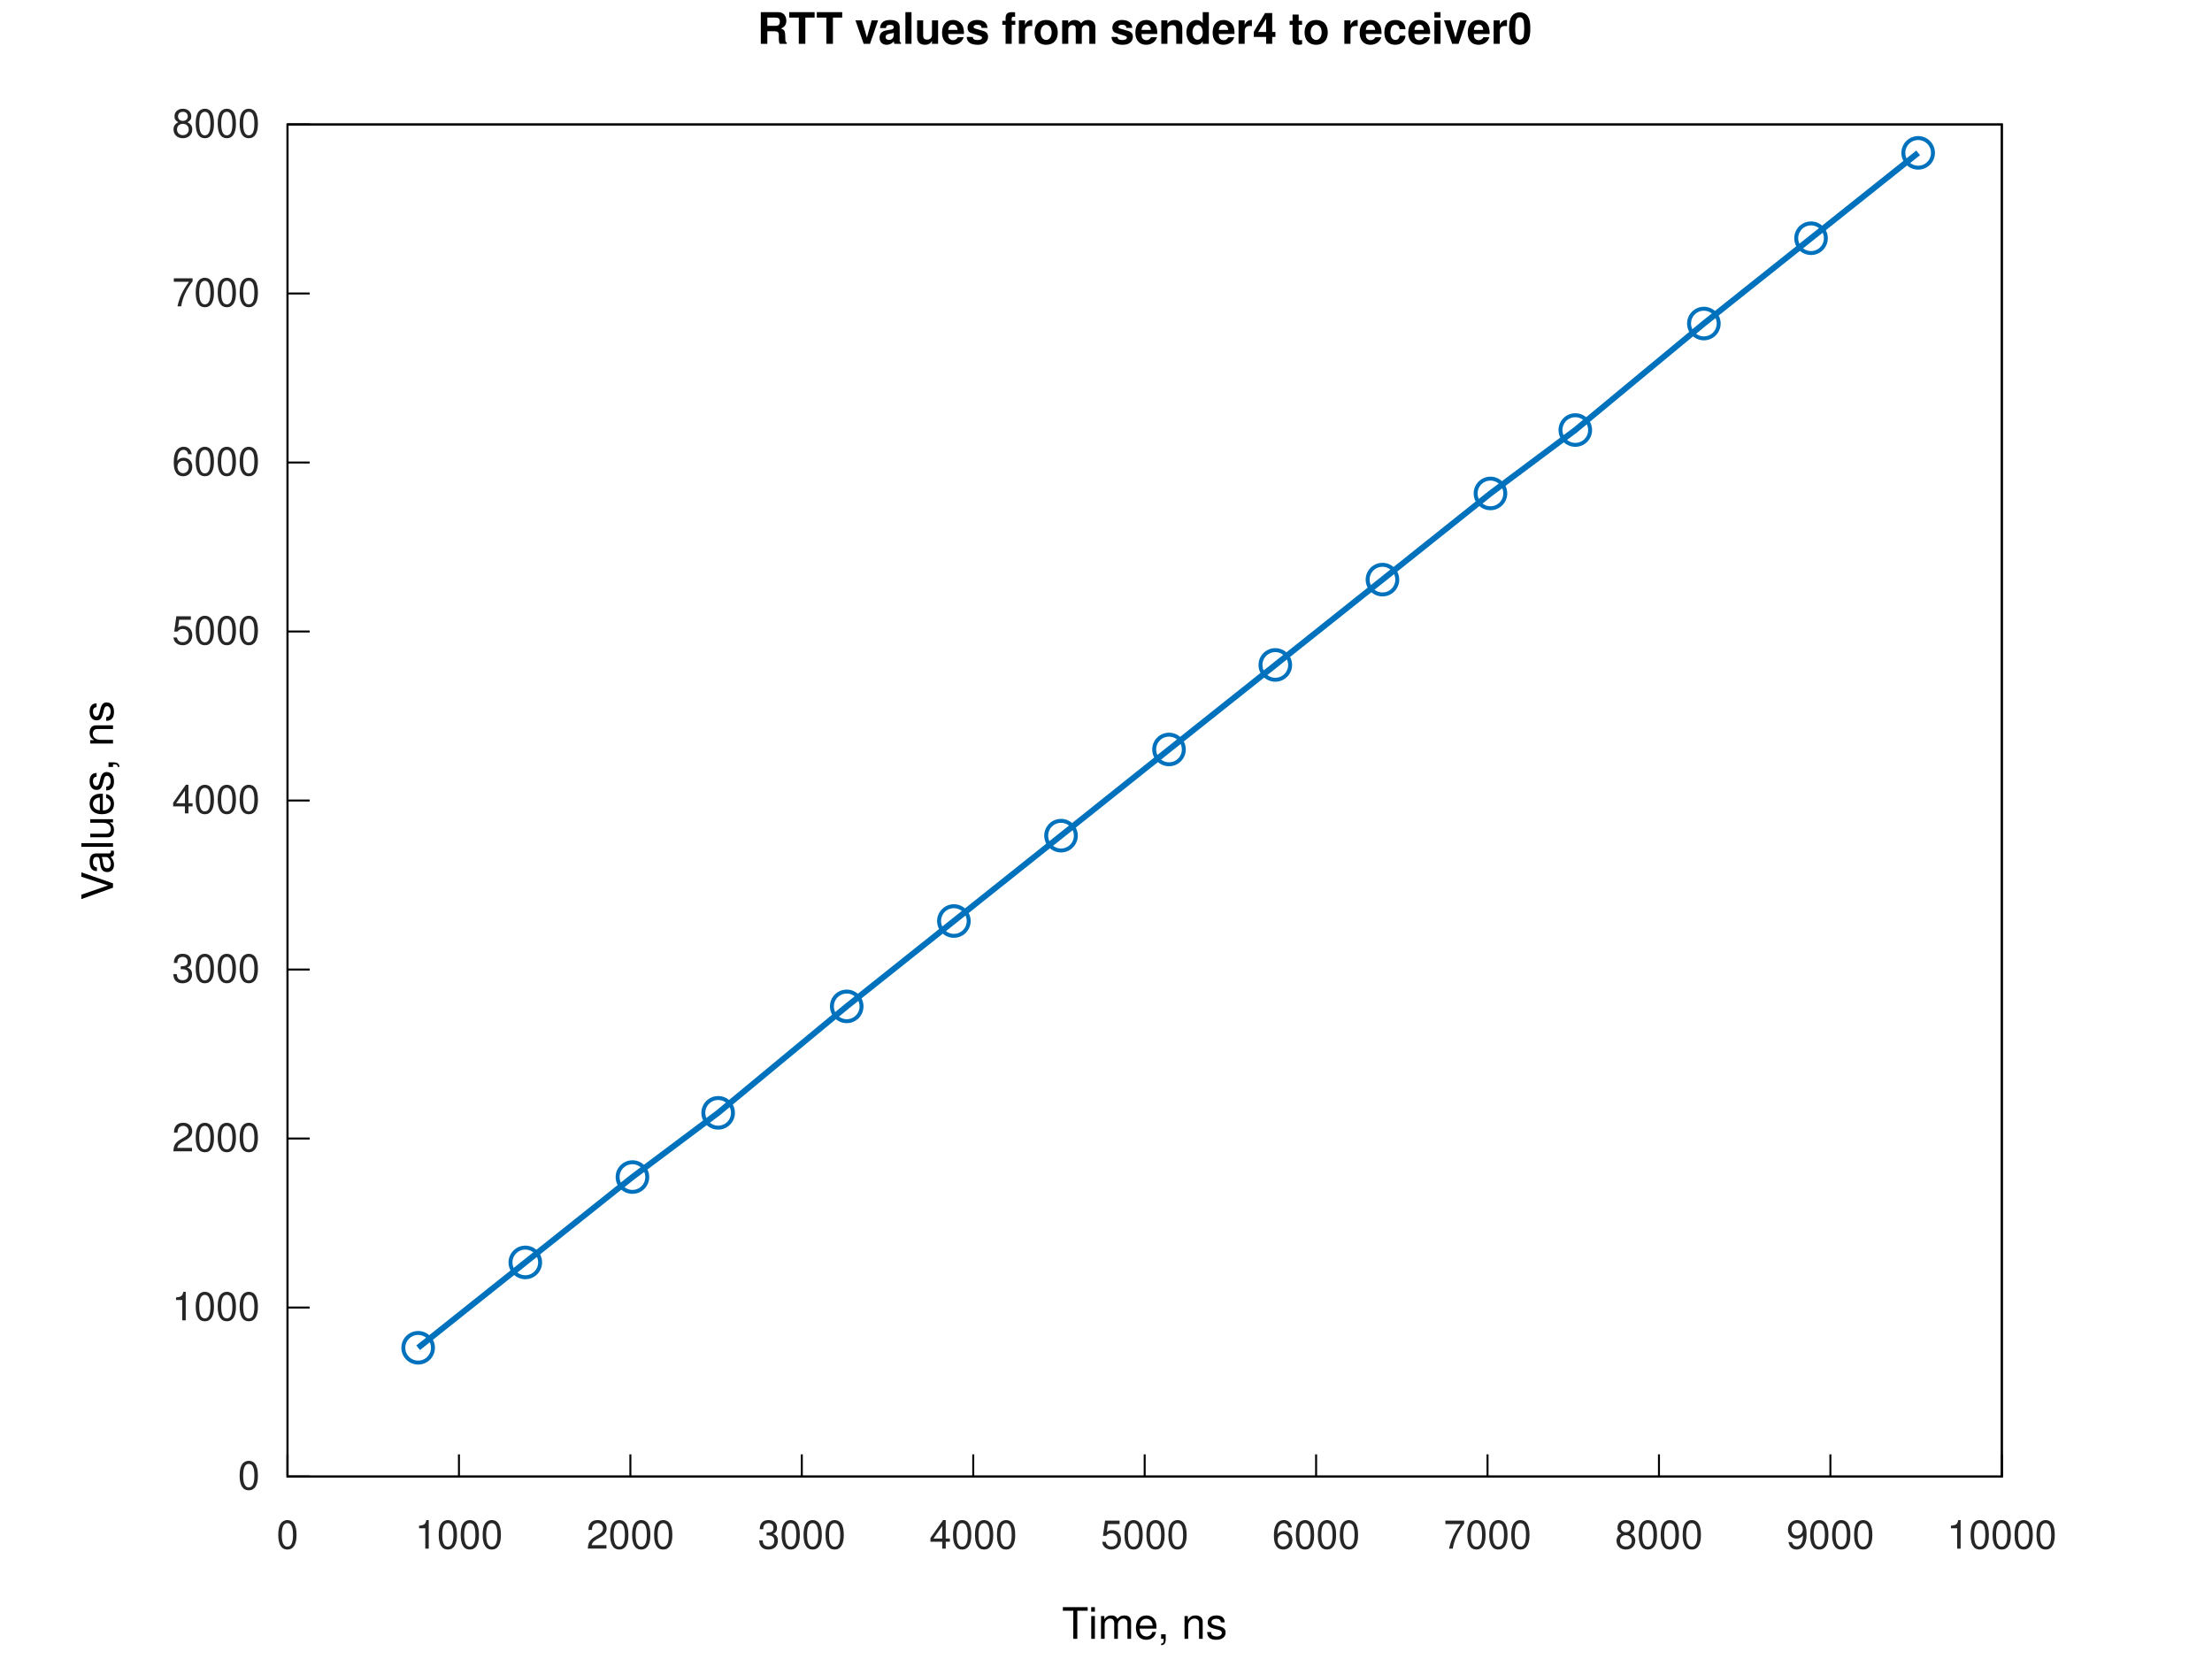
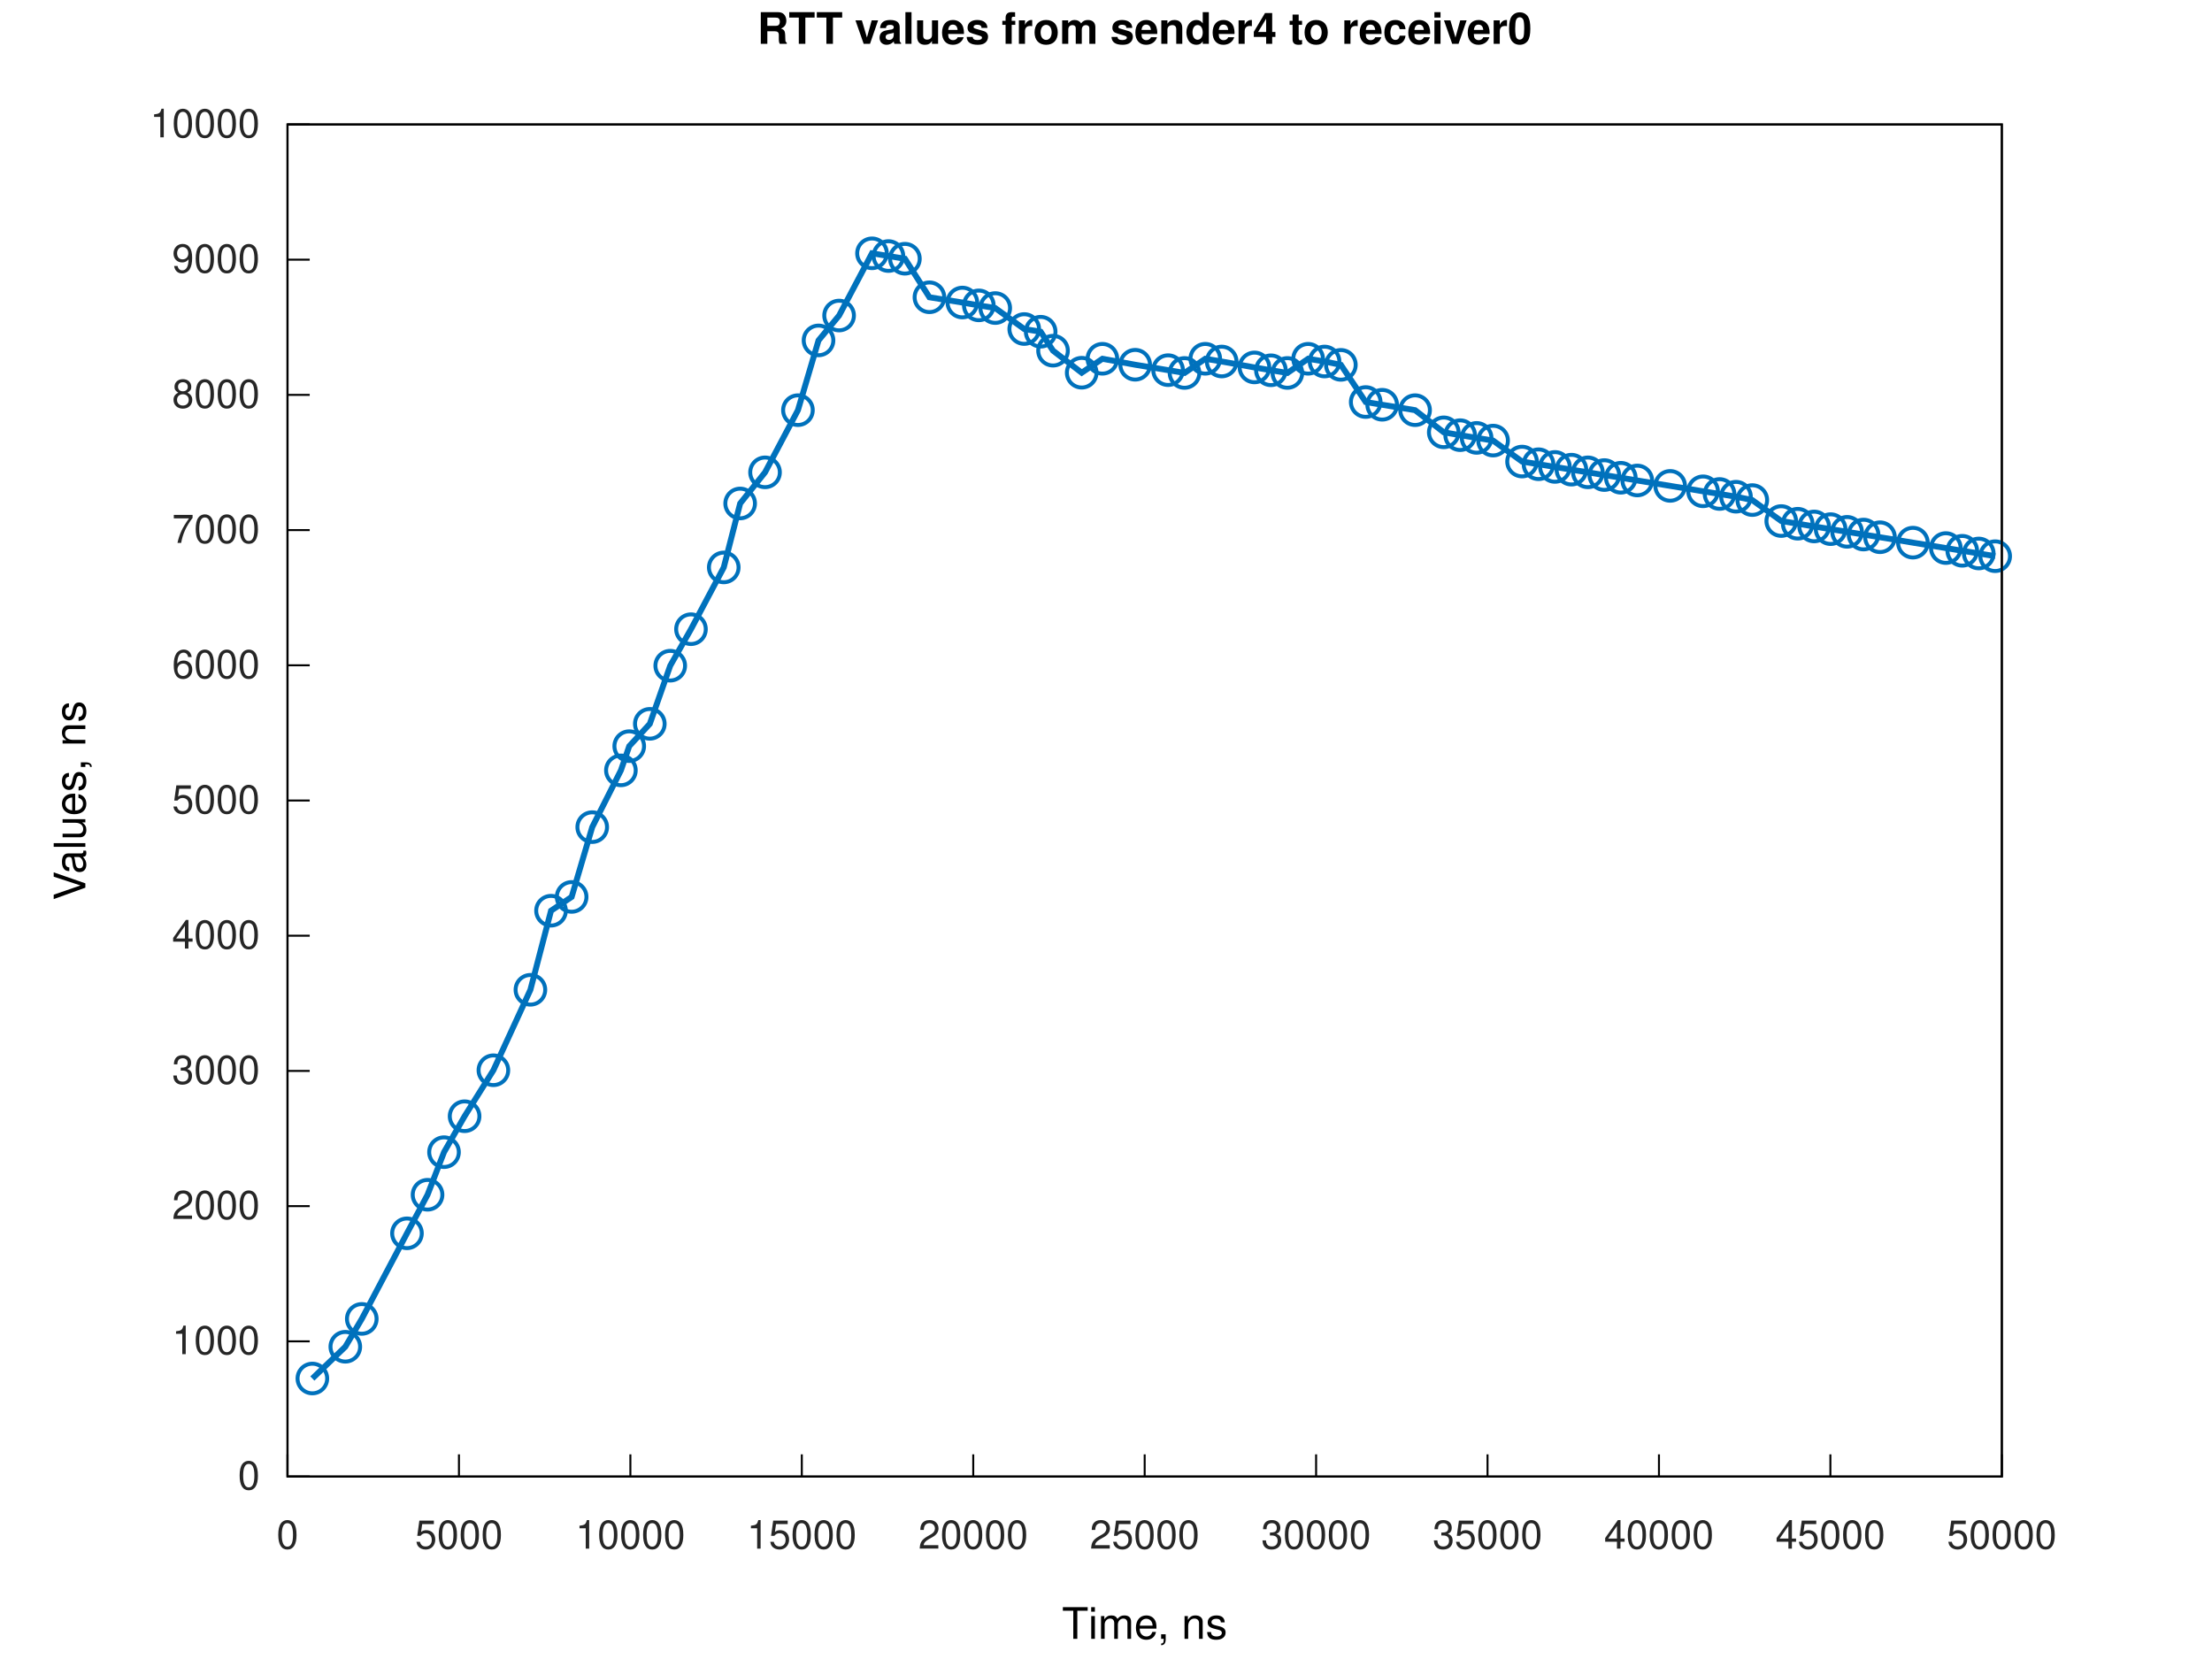
<svg xmlns="http://www.w3.org/2000/svg" xmlns:xlink="http://www.w3.org/1999/xlink" width="560" height="420" viewBox="0 0 560 420">
  <g id="gnuplot_canvas">
    <rect x="0" y="0" width="560" height="420" fill="none" />
    <defs>
      <circle id="gpDot" r="0.5" stroke-width="0.5" stroke="currentColor" />
      <path id="gpPt0" stroke-width="0.267" stroke="currentColor" d="M-1,0 h2 M0,-1 v2" />
      <path id="gpPt1" stroke-width="0.267" stroke="currentColor" d="M-1,-1 L1,1 M1,-1 L-1,1" />
      <path id="gpPt2" stroke-width="0.267" stroke="currentColor" d="M-1,0 L1,0 M0,-1 L0,1 M-1,-1 L1,1 M-1,1 L1,-1" />
      <rect id="gpPt3" stroke-width="0.267" stroke="currentColor" x="-1" y="-1" width="2" height="2" />
      <rect id="gpPt4" stroke-width="0.267" stroke="currentColor" fill="currentColor" x="-1" y="-1" width="2" height="2" />
      <circle id="gpPt5" stroke-width="0.267" stroke="currentColor" cx="0" cy="0" r="1" />
      <use xlink:href="#gpPt5" id="gpPt6" fill="currentColor" stroke="none" />
      <path id="gpPt7" stroke-width="0.267" stroke="currentColor" d="M0,-1.33 L-1.33,0.67 L1.33,0.67 z" />
      <use xlink:href="#gpPt7" id="gpPt8" fill="currentColor" stroke="none" />
      <use xlink:href="#gpPt7" id="gpPt9" stroke="currentColor" transform="rotate(180)" />
      <use xlink:href="#gpPt9" id="gpPt10" fill="currentColor" stroke="none" />
      <use xlink:href="#gpPt3" id="gpPt11" stroke="currentColor" transform="rotate(45)" />
      <use xlink:href="#gpPt11" id="gpPt12" fill="currentColor" stroke="none" />
      <path id="gpPt13" stroke-width="0.267" stroke="currentColor" d="M0,1.330 L1.265,0.411 L0.782,-1.067 L-0.782,-1.076 L-1.265,0.411 z" />
      <use xlink:href="#gpPt13" id="gpPt14" fill="currentColor" stroke="none" />
      <filter id="textbox" filterUnits="objectBoundingBox" x="0" y="0" height="1" width="1">
        <feFlood flood-color="white" flood-opacity="1" result="bgnd" />
        <feComposite in="SourceGraphic" in2="bgnd" operator="atop" />
      </filter>
      <filter id="greybox" filterUnits="objectBoundingBox" x="0" y="0" height="1" width="1">
        <feFlood flood-color="lightgrey" flood-opacity="1" result="grey" />
        <feComposite in="SourceGraphic" in2="grey" operator="atop" />
      </filter>
    </defs>
    <g fill="none" color="white" stroke="currentColor" stroke-width="1.00" stroke-linecap="butt" stroke-linejoin="miter">
</g>
    <g fill="none" color="white" stroke="currentColor" stroke-width="0.50" stroke-linecap="butt" stroke-linejoin="miter">
</g>
    <g fill="none" color="black" stroke="currentColor" stroke-width="0.50" stroke-linecap="butt" stroke-linejoin="miter">
      <path stroke="rgb(  0,   0,   0)" d="M72.79,373.81 L78.41,373.81  " />
      <g transform="translate(65.79,377.06)" stroke="none" fill="rgb(38,38,38)" font-family="Helvetica" font-size="10.00" text-anchor="end">
        <text>
          <tspan font-family="Helvetica">0</tspan>
        </text>
      </g>
    </g>
    <g fill="none" color="black" stroke="currentColor" stroke-width="0.50" stroke-linecap="butt" stroke-linejoin="miter">
-       <path stroke="rgb(  0,   0,   0)" d="M72.79,331.02 L78.41,331.02  " />
-       <g transform="translate(65.79,334.27)" stroke="none" fill="rgb(38,38,38)" font-family="Helvetica" font-size="10.00" text-anchor="end">
+       <path stroke="rgb(  0,   0,   0)" d="M72.79,339.58 L78.41,339.58  " />
+       <g transform="translate(65.79,342.83)" stroke="none" fill="rgb(38,38,38)" font-family="Helvetica" font-size="10.00" text-anchor="end">
        <text>
          <tspan font-family="Helvetica">1000</tspan>
        </text>
      </g>
    </g>
    <g fill="none" color="black" stroke="currentColor" stroke-width="0.50" stroke-linecap="butt" stroke-linejoin="miter">
-       <path stroke="rgb(  0,   0,   0)" d="M72.79,288.23 L78.41,288.23  " />
-       <g transform="translate(65.79,291.48)" stroke="none" fill="rgb(38,38,38)" font-family="Helvetica" font-size="10.00" text-anchor="end">
+       <path stroke="rgb(  0,   0,   0)" d="M72.79,305.35 L78.41,305.35  " />
+       <g transform="translate(65.79,308.60)" stroke="none" fill="rgb(38,38,38)" font-family="Helvetica" font-size="10.00" text-anchor="end">
        <text>
          <tspan font-family="Helvetica">2000</tspan>
        </text>
      </g>
    </g>
    <g fill="none" color="black" stroke="currentColor" stroke-width="0.50" stroke-linecap="butt" stroke-linejoin="miter">
-       <path stroke="rgb(  0,   0,   0)" d="M72.79,245.45 L78.41,245.45  " />
-       <g transform="translate(65.79,248.70)" stroke="none" fill="rgb(38,38,38)" font-family="Helvetica" font-size="10.00" text-anchor="end">
+       <path stroke="rgb(  0,   0,   0)" d="M72.79,271.12 L78.41,271.12  " />
+       <g transform="translate(65.79,274.37)" stroke="none" fill="rgb(38,38,38)" font-family="Helvetica" font-size="10.00" text-anchor="end">
        <text>
          <tspan font-family="Helvetica">3000</tspan>
+         </text>
+       </g>
+     </g>
+     <g fill="none" color="black" stroke="currentColor" stroke-width="0.50" stroke-linecap="butt" stroke-linejoin="miter">
+       <path stroke="rgb(  0,   0,   0)" d="M72.79,236.89 L78.41,236.89  " />
+       <g transform="translate(65.79,240.14)" stroke="none" fill="rgb(38,38,38)" font-family="Helvetica" font-size="10.00" text-anchor="end">
+         <text>
+           <tspan font-family="Helvetica">4000</tspan>
        </text>
      </g>
    </g>
    <g fill="none" color="black" stroke="currentColor" stroke-width="0.50" stroke-linecap="butt" stroke-linejoin="miter">
      <path stroke="rgb(  0,   0,   0)" d="M72.79,202.66 L78.41,202.66  " />
      <g transform="translate(65.79,205.91)" stroke="none" fill="rgb(38,38,38)" font-family="Helvetica" font-size="10.00" text-anchor="end">
        <text>
-           <tspan font-family="Helvetica">4000</tspan>
-         </text>
-       </g>
-     </g>
-     <g fill="none" color="black" stroke="currentColor" stroke-width="0.50" stroke-linecap="butt" stroke-linejoin="miter">
-       <path stroke="rgb(  0,   0,   0)" d="M72.79,159.87 L78.41,159.87  " />
-       <g transform="translate(65.79,163.12)" stroke="none" fill="rgb(38,38,38)" font-family="Helvetica" font-size="10.00" text-anchor="end">
-         <text>
          <tspan font-family="Helvetica">5000</tspan>
        </text>
      </g>
    </g>
    <g fill="none" color="black" stroke="currentColor" stroke-width="0.50" stroke-linecap="butt" stroke-linejoin="miter">
-       <path stroke="rgb(  0,   0,   0)" d="M72.79,117.09 L78.41,117.09  " />
-       <g transform="translate(65.79,120.34)" stroke="none" fill="rgb(38,38,38)" font-family="Helvetica" font-size="10.00" text-anchor="end">
+       <path stroke="rgb(  0,   0,   0)" d="M72.79,168.43 L78.41,168.43  " />
+       <g transform="translate(65.79,171.68)" stroke="none" fill="rgb(38,38,38)" font-family="Helvetica" font-size="10.00" text-anchor="end">
        <text>
          <tspan font-family="Helvetica">6000</tspan>
        </text>
      </g>
    </g>
    <g fill="none" color="black" stroke="currentColor" stroke-width="0.50" stroke-linecap="butt" stroke-linejoin="miter">
-       <path stroke="rgb(  0,   0,   0)" d="M72.79,74.30 L78.41,74.30  " />
-       <g transform="translate(65.79,77.55)" stroke="none" fill="rgb(38,38,38)" font-family="Helvetica" font-size="10.00" text-anchor="end">
+       <path stroke="rgb(  0,   0,   0)" d="M72.79,134.20 L78.41,134.20  " />
+       <g transform="translate(65.79,137.45)" stroke="none" fill="rgb(38,38,38)" font-family="Helvetica" font-size="10.00" text-anchor="end">
        <text>
          <tspan font-family="Helvetica">7000</tspan>
+         </text>
+       </g>
+     </g>
+     <g fill="none" color="black" stroke="currentColor" stroke-width="0.50" stroke-linecap="butt" stroke-linejoin="miter">
+       <path stroke="rgb(  0,   0,   0)" d="M72.79,99.97 L78.41,99.97  " />
+       <g transform="translate(65.79,103.22)" stroke="none" fill="rgb(38,38,38)" font-family="Helvetica" font-size="10.00" text-anchor="end">
+         <text>
+           <tspan font-family="Helvetica">8000</tspan>
+         </text>
+       </g>
+     </g>
+     <g fill="none" color="black" stroke="currentColor" stroke-width="0.50" stroke-linecap="butt" stroke-linejoin="miter">
+       <path stroke="rgb(  0,   0,   0)" d="M72.79,65.74 L78.41,65.74  " />
+       <g transform="translate(65.79,68.99)" stroke="none" fill="rgb(38,38,38)" font-family="Helvetica" font-size="10.00" text-anchor="end">
+         <text>
+           <tspan font-family="Helvetica">9000</tspan>
        </text>
      </g>
    </g>
    <g fill="none" color="black" stroke="currentColor" stroke-width="0.50" stroke-linecap="butt" stroke-linejoin="miter">
      <path stroke="rgb(  0,   0,   0)" d="M72.79,31.51 L78.41,31.51  " />
      <g transform="translate(65.79,34.76)" stroke="none" fill="rgb(38,38,38)" font-family="Helvetica" font-size="10.00" text-anchor="end">
        <text>
-           <tspan font-family="Helvetica">8000</tspan>
+           <tspan font-family="Helvetica">10000</tspan>
        </text>
      </g>
    </g>
    <g fill="none" color="black" stroke="currentColor" stroke-width="0.50" stroke-linecap="butt" stroke-linejoin="miter">
      <path stroke="rgb(  0,   0,   0)" d="M72.79,373.81 L72.79,368.19  " />
      <g transform="translate(72.79,392.06)" stroke="none" fill="rgb(38,38,38)" font-family="Helvetica" font-size="10.00" text-anchor="middle">
        <text>
          <tspan font-family="Helvetica">0</tspan>
        </text>
      </g>
    </g>
    <g fill="none" color="black" stroke="currentColor" stroke-width="0.50" stroke-linecap="butt" stroke-linejoin="miter">
      <path stroke="rgb(  0,   0,   0)" d="M116.19,373.81 L116.19,368.19  " />
      <g transform="translate(116.19,392.06)" stroke="none" fill="rgb(38,38,38)" font-family="Helvetica" font-size="10.00" text-anchor="middle">
        <text>
-           <tspan font-family="Helvetica">1000</tspan>
+           <tspan font-family="Helvetica">5000</tspan>
        </text>
      </g>
    </g>
    <g fill="none" color="black" stroke="currentColor" stroke-width="0.50" stroke-linecap="butt" stroke-linejoin="miter">
      <path stroke="rgb(  0,   0,   0)" d="M159.59,373.81 L159.59,368.19  " />
      <g transform="translate(159.59,392.06)" stroke="none" fill="rgb(38,38,38)" font-family="Helvetica" font-size="10.00" text-anchor="middle">
        <text>
-           <tspan font-family="Helvetica">2000</tspan>
+           <tspan font-family="Helvetica">10000</tspan>
        </text>
      </g>
    </g>
    <g fill="none" color="black" stroke="currentColor" stroke-width="0.50" stroke-linecap="butt" stroke-linejoin="miter">
      <path stroke="rgb(  0,   0,   0)" d="M202.99,373.81 L202.99,368.19  " />
      <g transform="translate(202.99,392.06)" stroke="none" fill="rgb(38,38,38)" font-family="Helvetica" font-size="10.00" text-anchor="middle">
        <text>
-           <tspan font-family="Helvetica">3000</tspan>
+           <tspan font-family="Helvetica">15000</tspan>
        </text>
      </g>
    </g>
    <g fill="none" color="black" stroke="currentColor" stroke-width="0.50" stroke-linecap="butt" stroke-linejoin="miter">
      <path stroke="rgb(  0,   0,   0)" d="M246.39,373.81 L246.39,368.19  " />
      <g transform="translate(246.39,392.06)" stroke="none" fill="rgb(38,38,38)" font-family="Helvetica" font-size="10.00" text-anchor="middle">
        <text>
-           <tspan font-family="Helvetica">4000</tspan>
+           <tspan font-family="Helvetica">20000</tspan>
        </text>
      </g>
    </g>
    <g fill="none" color="black" stroke="currentColor" stroke-width="0.50" stroke-linecap="butt" stroke-linejoin="miter">
      <path stroke="rgb(  0,   0,   0)" d="M289.79,373.81 L289.79,368.19  " />
      <g transform="translate(289.79,392.06)" stroke="none" fill="rgb(38,38,38)" font-family="Helvetica" font-size="10.00" text-anchor="middle">
        <text>
-           <tspan font-family="Helvetica">5000</tspan>
+           <tspan font-family="Helvetica">25000</tspan>
        </text>
      </g>
    </g>
    <g fill="none" color="black" stroke="currentColor" stroke-width="0.50" stroke-linecap="butt" stroke-linejoin="miter">
      <path stroke="rgb(  0,   0,   0)" d="M333.19,373.81 L333.19,368.19  " />
      <g transform="translate(333.19,392.06)" stroke="none" fill="rgb(38,38,38)" font-family="Helvetica" font-size="10.00" text-anchor="middle">
        <text>
-           <tspan font-family="Helvetica">6000</tspan>
+           <tspan font-family="Helvetica">30000</tspan>
        </text>
      </g>
    </g>
    <g fill="none" color="black" stroke="currentColor" stroke-width="0.50" stroke-linecap="butt" stroke-linejoin="miter">
      <path stroke="rgb(  0,   0,   0)" d="M376.59,373.81 L376.59,368.19  " />
      <g transform="translate(376.59,392.06)" stroke="none" fill="rgb(38,38,38)" font-family="Helvetica" font-size="10.00" text-anchor="middle">
        <text>
-           <tspan font-family="Helvetica">7000</tspan>
+           <tspan font-family="Helvetica">35000</tspan>
        </text>
      </g>
    </g>
    <g fill="none" color="black" stroke="currentColor" stroke-width="0.50" stroke-linecap="butt" stroke-linejoin="miter">
      <path stroke="rgb(  0,   0,   0)" d="M419.99,373.81 L419.99,368.19  " />
      <g transform="translate(419.99,392.06)" stroke="none" fill="rgb(38,38,38)" font-family="Helvetica" font-size="10.00" text-anchor="middle">
        <text>
-           <tspan font-family="Helvetica">8000</tspan>
+           <tspan font-family="Helvetica">40000</tspan>
        </text>
      </g>
    </g>
    <g fill="none" color="black" stroke="currentColor" stroke-width="0.50" stroke-linecap="butt" stroke-linejoin="miter">
      <path stroke="rgb(  0,   0,   0)" d="M463.39,373.81 L463.39,368.19  " />
      <g transform="translate(463.39,392.06)" stroke="none" fill="rgb(38,38,38)" font-family="Helvetica" font-size="10.00" text-anchor="middle">
        <text>
-           <tspan font-family="Helvetica">9000</tspan>
+           <tspan font-family="Helvetica">45000</tspan>
        </text>
      </g>
    </g>
    <g fill="none" color="black" stroke="currentColor" stroke-width="0.50" stroke-linecap="butt" stroke-linejoin="miter">
      <path stroke="rgb(  0,   0,   0)" d="M506.79,373.81 L506.79,368.19  " />
      <g transform="translate(506.79,392.06)" stroke="none" fill="rgb(38,38,38)" font-family="Helvetica" font-size="10.00" text-anchor="middle">
        <text>
-           <tspan font-family="Helvetica">10000</tspan>
+           <tspan font-family="Helvetica">50000</tspan>
        </text>
      </g>
    </g>
    <g fill="none" color="black" stroke="currentColor" stroke-width="0.50" stroke-linecap="butt" stroke-linejoin="miter">
</g>
    <g fill="none" color="black" stroke="currentColor" stroke-width="0.50" stroke-linecap="butt" stroke-linejoin="miter">
      <path stroke="rgb(  0,   0,   0)" d="M72.79,31.51 L72.79,373.81 L506.79,373.81 L506.79,31.51 L72.79,31.51 Z  " />
    </g>
    <g fill="none" color="black" stroke="currentColor" stroke-width="0.50" stroke-linecap="butt" stroke-linejoin="miter">
</g>
    <g id="gnuplot_plot_1a">
      <g fill="none" color="white" stroke="rgb(  0,   0,   0)" stroke-width="1.50" stroke-linecap="butt" stroke-linejoin="miter">
</g>
      <g fill="none" color="black" stroke="currentColor" stroke-width="1.50" stroke-linecap="butt" stroke-linejoin="miter">
-         <path stroke="rgb(  0, 113, 188)" d="M105.86,341.21 L132.99,319.60 L160.11,297.99 L181.81,281.73 L214.36,254.78 L241.49,233.17 L268.61,211.56 L295.95,189.74   L322.86,168.34 L349.99,146.74 L377.33,124.92 L398.81,108.87 L431.36,81.91 L458.49,60.31 L485.61,38.70  " />
-         <use xlink:href="#gpPt5" transform="translate(105.86,341.21) scale(3.75)" color="rgb(  0, 113, 188)" />
-         <use xlink:href="#gpPt5" transform="translate(132.99,319.60) scale(3.75)" color="rgb(  0, 113, 188)" />
-         <use xlink:href="#gpPt5" transform="translate(160.11,297.99) scale(3.75)" color="rgb(  0, 113, 188)" />
-         <use xlink:href="#gpPt5" transform="translate(181.81,281.73) scale(3.75)" color="rgb(  0, 113, 188)" />
-         <use xlink:href="#gpPt5" transform="translate(214.36,254.78) scale(3.75)" color="rgb(  0, 113, 188)" />
-         <use xlink:href="#gpPt5" transform="translate(241.49,233.17) scale(3.75)" color="rgb(  0, 113, 188)" />
-         <use xlink:href="#gpPt5" transform="translate(268.61,211.56) scale(3.75)" color="rgb(  0, 113, 188)" />
-         <use xlink:href="#gpPt5" transform="translate(295.95,189.74) scale(3.75)" color="rgb(  0, 113, 188)" />
-         <use xlink:href="#gpPt5" transform="translate(322.86,168.34) scale(3.75)" color="rgb(  0, 113, 188)" />
-         <use xlink:href="#gpPt5" transform="translate(349.99,146.74) scale(3.75)" color="rgb(  0, 113, 188)" />
-         <use xlink:href="#gpPt5" transform="translate(377.33,124.92) scale(3.75)" color="rgb(  0, 113, 188)" />
-         <use xlink:href="#gpPt5" transform="translate(398.81,108.87) scale(3.75)" color="rgb(  0, 113, 188)" />
-         <use xlink:href="#gpPt5" transform="translate(431.36,81.91) scale(3.75)" color="rgb(  0, 113, 188)" />
-         <use xlink:href="#gpPt5" transform="translate(458.49,60.31) scale(3.75)" color="rgb(  0, 113, 188)" />
-         <use xlink:href="#gpPt5" transform="translate(485.61,38.70) scale(3.75)" color="rgb(  0, 113, 188)" />
+         <path stroke="rgb(  0, 113, 188)" d="M79.08,348.99 L87.42,340.95 L91.59,333.90 L103.03,312.23 L108.24,302.47 L112.41,291.69 L117.62,282.59 L124.91,270.95   L134.28,250.58 L139.50,230.56 L144.72,227.07 L149.93,209.40 L157.19,195.03 L159.30,188.90 L164.51,183.25 L169.68,168.53   L174.93,159.29 L183.23,143.65 L187.38,127.46 L193.68,119.58 L202.01,103.84 L207.22,86.18 L212.43,79.88 L220.76,64.13   L224.92,64.82 L229.09,65.50 L235.30,75.26 L243.64,76.59 L247.80,77.31 L251.96,77.99 L259.30,83.30 L263.46,83.98   L266.59,88.78 L273.85,94.36 L279.09,90.83 L287.39,92.34 L295.72,93.71 L299.88,94.42 L305.13,90.83 L309.29,91.52   L317.59,93.02 L321.75,93.74 L325.92,94.42 L331.17,90.83 L335.33,91.52 L339.46,92.37 L345.75,101.78 L349.92,102.47   L358.25,103.84 L365.51,109.45 L369.66,110.17 L373.83,110.86 L378.00,111.54 L385.33,116.85 L389.50,117.53 L393.66,118.21   L397.83,118.90 L402.00,119.58 L406.16,120.27 L410.33,120.95 L414.50,121.64 L422.83,123.01 L431.16,124.38 L435.33,125.06   L439.49,125.75 L443.62,126.60 L450.95,131.91 L455.12,132.59 L459.28,133.28 L463.45,133.96 L467.62,134.64 L471.78,135.33   L475.95,136.01 L484.28,137.38 L492.62,138.75 L496.78,139.44 L500.95,140.12 L505.11,140.81  " />
+         <use xlink:href="#gpPt5" transform="translate(79.08,348.99) scale(3.75)" color="rgb(  0, 113, 188)" />
+         <use xlink:href="#gpPt5" transform="translate(87.42,340.95) scale(3.75)" color="rgb(  0, 113, 188)" />
+         <use xlink:href="#gpPt5" transform="translate(91.59,333.90) scale(3.75)" color="rgb(  0, 113, 188)" />
+         <use xlink:href="#gpPt5" transform="translate(103.03,312.23) scale(3.75)" color="rgb(  0, 113, 188)" />
+         <use xlink:href="#gpPt5" transform="translate(108.24,302.47) scale(3.75)" color="rgb(  0, 113, 188)" />
+         <use xlink:href="#gpPt5" transform="translate(112.41,291.69) scale(3.75)" color="rgb(  0, 113, 188)" />
+         <use xlink:href="#gpPt5" transform="translate(117.62,282.59) scale(3.75)" color="rgb(  0, 113, 188)" />
+         <use xlink:href="#gpPt5" transform="translate(124.91,270.95) scale(3.75)" color="rgb(  0, 113, 188)" />
+         <use xlink:href="#gpPt5" transform="translate(134.28,250.58) scale(3.75)" color="rgb(  0, 113, 188)" />
+         <use xlink:href="#gpPt5" transform="translate(139.50,230.56) scale(3.75)" color="rgb(  0, 113, 188)" />
+         <use xlink:href="#gpPt5" transform="translate(144.72,227.07) scale(3.75)" color="rgb(  0, 113, 188)" />
+         <use xlink:href="#gpPt5" transform="translate(149.93,209.40) scale(3.75)" color="rgb(  0, 113, 188)" />
+         <use xlink:href="#gpPt5" transform="translate(157.19,195.03) scale(3.75)" color="rgb(  0, 113, 188)" />
+         <use xlink:href="#gpPt5" transform="translate(159.30,188.90) scale(3.75)" color="rgb(  0, 113, 188)" />
+         <use xlink:href="#gpPt5" transform="translate(164.51,183.25) scale(3.75)" color="rgb(  0, 113, 188)" />
+         <use xlink:href="#gpPt5" transform="translate(169.68,168.53) scale(3.75)" color="rgb(  0, 113, 188)" />
+         <use xlink:href="#gpPt5" transform="translate(174.93,159.29) scale(3.75)" color="rgb(  0, 113, 188)" />
+         <use xlink:href="#gpPt5" transform="translate(183.23,143.65) scale(3.75)" color="rgb(  0, 113, 188)" />
+         <use xlink:href="#gpPt5" transform="translate(187.38,127.46) scale(3.75)" color="rgb(  0, 113, 188)" />
+         <use xlink:href="#gpPt5" transform="translate(193.68,119.58) scale(3.75)" color="rgb(  0, 113, 188)" />
+         <use xlink:href="#gpPt5" transform="translate(202.01,103.84) scale(3.75)" color="rgb(  0, 113, 188)" />
+         <use xlink:href="#gpPt5" transform="translate(207.22,86.18) scale(3.75)" color="rgb(  0, 113, 188)" />
+         <use xlink:href="#gpPt5" transform="translate(212.43,79.88) scale(3.75)" color="rgb(  0, 113, 188)" />
+         <use xlink:href="#gpPt5" transform="translate(220.76,64.13) scale(3.75)" color="rgb(  0, 113, 188)" />
+         <use xlink:href="#gpPt5" transform="translate(224.92,64.82) scale(3.75)" color="rgb(  0, 113, 188)" />
+         <use xlink:href="#gpPt5" transform="translate(229.09,65.50) scale(3.75)" color="rgb(  0, 113, 188)" />
+         <use xlink:href="#gpPt5" transform="translate(235.30,75.26) scale(3.75)" color="rgb(  0, 113, 188)" />
+         <use xlink:href="#gpPt5" transform="translate(243.64,76.59) scale(3.75)" color="rgb(  0, 113, 188)" />
+         <use xlink:href="#gpPt5" transform="translate(247.80,77.31) scale(3.75)" color="rgb(  0, 113, 188)" />
+         <use xlink:href="#gpPt5" transform="translate(251.96,77.99) scale(3.75)" color="rgb(  0, 113, 188)" />
+         <use xlink:href="#gpPt5" transform="translate(259.30,83.30) scale(3.75)" color="rgb(  0, 113, 188)" />
+         <use xlink:href="#gpPt5" transform="translate(263.46,83.98) scale(3.75)" color="rgb(  0, 113, 188)" />
+         <use xlink:href="#gpPt5" transform="translate(266.59,88.78) scale(3.75)" color="rgb(  0, 113, 188)" />
+         <use xlink:href="#gpPt5" transform="translate(273.85,94.36) scale(3.75)" color="rgb(  0, 113, 188)" />
+         <use xlink:href="#gpPt5" transform="translate(279.09,90.83) scale(3.75)" color="rgb(  0, 113, 188)" />
+         <use xlink:href="#gpPt5" transform="translate(287.39,92.34) scale(3.75)" color="rgb(  0, 113, 188)" />
+         <use xlink:href="#gpPt5" transform="translate(295.72,93.71) scale(3.75)" color="rgb(  0, 113, 188)" />
+         <use xlink:href="#gpPt5" transform="translate(299.88,94.42) scale(3.75)" color="rgb(  0, 113, 188)" />
+         <use xlink:href="#gpPt5" transform="translate(305.13,90.83) scale(3.75)" color="rgb(  0, 113, 188)" />
+         <use xlink:href="#gpPt5" transform="translate(309.29,91.52) scale(3.75)" color="rgb(  0, 113, 188)" />
+         <use xlink:href="#gpPt5" transform="translate(317.59,93.02) scale(3.75)" color="rgb(  0, 113, 188)" />
+         <use xlink:href="#gpPt5" transform="translate(321.75,93.74) scale(3.75)" color="rgb(  0, 113, 188)" />
+         <use xlink:href="#gpPt5" transform="translate(325.92,94.42) scale(3.75)" color="rgb(  0, 113, 188)" />
+         <use xlink:href="#gpPt5" transform="translate(331.17,90.83) scale(3.75)" color="rgb(  0, 113, 188)" />
+         <use xlink:href="#gpPt5" transform="translate(335.33,91.52) scale(3.75)" color="rgb(  0, 113, 188)" />
+         <use xlink:href="#gpPt5" transform="translate(339.46,92.37) scale(3.75)" color="rgb(  0, 113, 188)" />
+         <use xlink:href="#gpPt5" transform="translate(345.75,101.78) scale(3.75)" color="rgb(  0, 113, 188)" />
+         <use xlink:href="#gpPt5" transform="translate(349.92,102.47) scale(3.75)" color="rgb(  0, 113, 188)" />
+         <use xlink:href="#gpPt5" transform="translate(358.25,103.84) scale(3.75)" color="rgb(  0, 113, 188)" />
+         <use xlink:href="#gpPt5" transform="translate(365.51,109.45) scale(3.75)" color="rgb(  0, 113, 188)" />
+         <use xlink:href="#gpPt5" transform="translate(369.66,110.17) scale(3.75)" color="rgb(  0, 113, 188)" />
+         <use xlink:href="#gpPt5" transform="translate(373.83,110.86) scale(3.75)" color="rgb(  0, 113, 188)" />
+         <use xlink:href="#gpPt5" transform="translate(378.00,111.54) scale(3.75)" color="rgb(  0, 113, 188)" />
+         <use xlink:href="#gpPt5" transform="translate(385.33,116.85) scale(3.75)" color="rgb(  0, 113, 188)" />
+         <use xlink:href="#gpPt5" transform="translate(389.50,117.53) scale(3.75)" color="rgb(  0, 113, 188)" />
+         <use xlink:href="#gpPt5" transform="translate(393.66,118.21) scale(3.75)" color="rgb(  0, 113, 188)" />
+         <use xlink:href="#gpPt5" transform="translate(397.83,118.90) scale(3.75)" color="rgb(  0, 113, 188)" />
+         <use xlink:href="#gpPt5" transform="translate(402.00,119.58) scale(3.75)" color="rgb(  0, 113, 188)" />
+         <use xlink:href="#gpPt5" transform="translate(406.16,120.27) scale(3.75)" color="rgb(  0, 113, 188)" />
+         <use xlink:href="#gpPt5" transform="translate(410.33,120.95) scale(3.75)" color="rgb(  0, 113, 188)" />
+         <use xlink:href="#gpPt5" transform="translate(414.50,121.64) scale(3.75)" color="rgb(  0, 113, 188)" />
+         <use xlink:href="#gpPt5" transform="translate(422.83,123.01) scale(3.75)" color="rgb(  0, 113, 188)" />
+         <use xlink:href="#gpPt5" transform="translate(431.16,124.38) scale(3.75)" color="rgb(  0, 113, 188)" />
+         <use xlink:href="#gpPt5" transform="translate(435.33,125.06) scale(3.75)" color="rgb(  0, 113, 188)" />
+         <use xlink:href="#gpPt5" transform="translate(439.49,125.75) scale(3.75)" color="rgb(  0, 113, 188)" />
+         <use xlink:href="#gpPt5" transform="translate(443.62,126.60) scale(3.75)" color="rgb(  0, 113, 188)" />
+         <use xlink:href="#gpPt5" transform="translate(450.95,131.91) scale(3.75)" color="rgb(  0, 113, 188)" />
+         <use xlink:href="#gpPt5" transform="translate(455.12,132.59) scale(3.75)" color="rgb(  0, 113, 188)" />
+         <use xlink:href="#gpPt5" transform="translate(459.28,133.28) scale(3.75)" color="rgb(  0, 113, 188)" />
+         <use xlink:href="#gpPt5" transform="translate(463.45,133.96) scale(3.75)" color="rgb(  0, 113, 188)" />
+         <use xlink:href="#gpPt5" transform="translate(467.62,134.64) scale(3.75)" color="rgb(  0, 113, 188)" />
+         <use xlink:href="#gpPt5" transform="translate(471.78,135.33) scale(3.75)" color="rgb(  0, 113, 188)" />
+         <use xlink:href="#gpPt5" transform="translate(475.95,136.01) scale(3.75)" color="rgb(  0, 113, 188)" />
+         <use xlink:href="#gpPt5" transform="translate(484.28,137.38) scale(3.75)" color="rgb(  0, 113, 188)" />
+         <use xlink:href="#gpPt5" transform="translate(492.62,138.75) scale(3.75)" color="rgb(  0, 113, 188)" />
+         <use xlink:href="#gpPt5" transform="translate(496.78,139.44) scale(3.75)" color="rgb(  0, 113, 188)" />
+         <use xlink:href="#gpPt5" transform="translate(500.95,140.12) scale(3.75)" color="rgb(  0, 113, 188)" />
+         <use xlink:href="#gpPt5" transform="translate(505.11,140.81) scale(3.75)" color="rgb(  0, 113, 188)" />
      </g>
    </g>
    <g fill="none" color="white" stroke="rgb(  0, 113, 188)" stroke-width="2.00" stroke-linecap="butt" stroke-linejoin="miter">
</g>
    <g fill="none" color="black" stroke="currentColor" stroke-width="2.00" stroke-linecap="butt" stroke-linejoin="miter">
</g>
    <g fill="none" color="black" stroke="black" stroke-width="0.50" stroke-linecap="butt" stroke-linejoin="miter">
</g>
    <g fill="none" color="black" stroke="currentColor" stroke-width="0.50" stroke-linecap="butt" stroke-linejoin="miter">
      <path stroke="rgb(  0,   0,   0)" d="M72.79,31.51 L72.79,373.81 L506.79,373.81 L506.79,31.51 L72.79,31.51 Z  " />
-       <g transform="translate(28.61,202.66) rotate(270.00)" stroke="none" fill="rgb(0,0,0)" font-family="Helvetica" font-size="11.00" text-anchor="middle">
+       <g transform="translate(21.61,202.66) rotate(270.00)" stroke="none" fill="rgb(0,0,0)" font-family="Helvetica" font-size="11.00" text-anchor="middle">
        <text>
          <tspan font-family="Helvetica">Values, ns</tspan>
        </text>
      </g>
    </g>
    <g fill="none" color="black" stroke="currentColor" stroke-width="0.50" stroke-linecap="butt" stroke-linejoin="miter">
      <g transform="translate(289.79,414.89)" stroke="none" fill="rgb(0,0,0)" font-family="Helvetica" font-size="11.00" text-anchor="middle">
        <text>
          <tspan font-family="Helvetica">Time, ns</tspan>
        </text>
      </g>
    </g>
    <g fill="none" color="black" stroke="currentColor" stroke-width="0.50" stroke-linecap="butt" stroke-linejoin="miter">
</g>
    <g fill="none" color="black" stroke="currentColor" stroke-width="0.50" stroke-linecap="butt" stroke-linejoin="miter">
      <g transform="translate(289.79,11.09)" stroke="none" fill="rgb(0,0,0)" font-family="Helvetica" font-size="11.00" text-anchor="middle">
        <text>
          <tspan font-family="Helvetica" font-weight="bold">RTT values from sender4 to receiver0</tspan>
        </text>
      </g>
    </g>
    <g fill="none" color="black" stroke="currentColor" stroke-width="0.50" stroke-linecap="butt" stroke-linejoin="miter">
</g>
  </g>
</svg>
